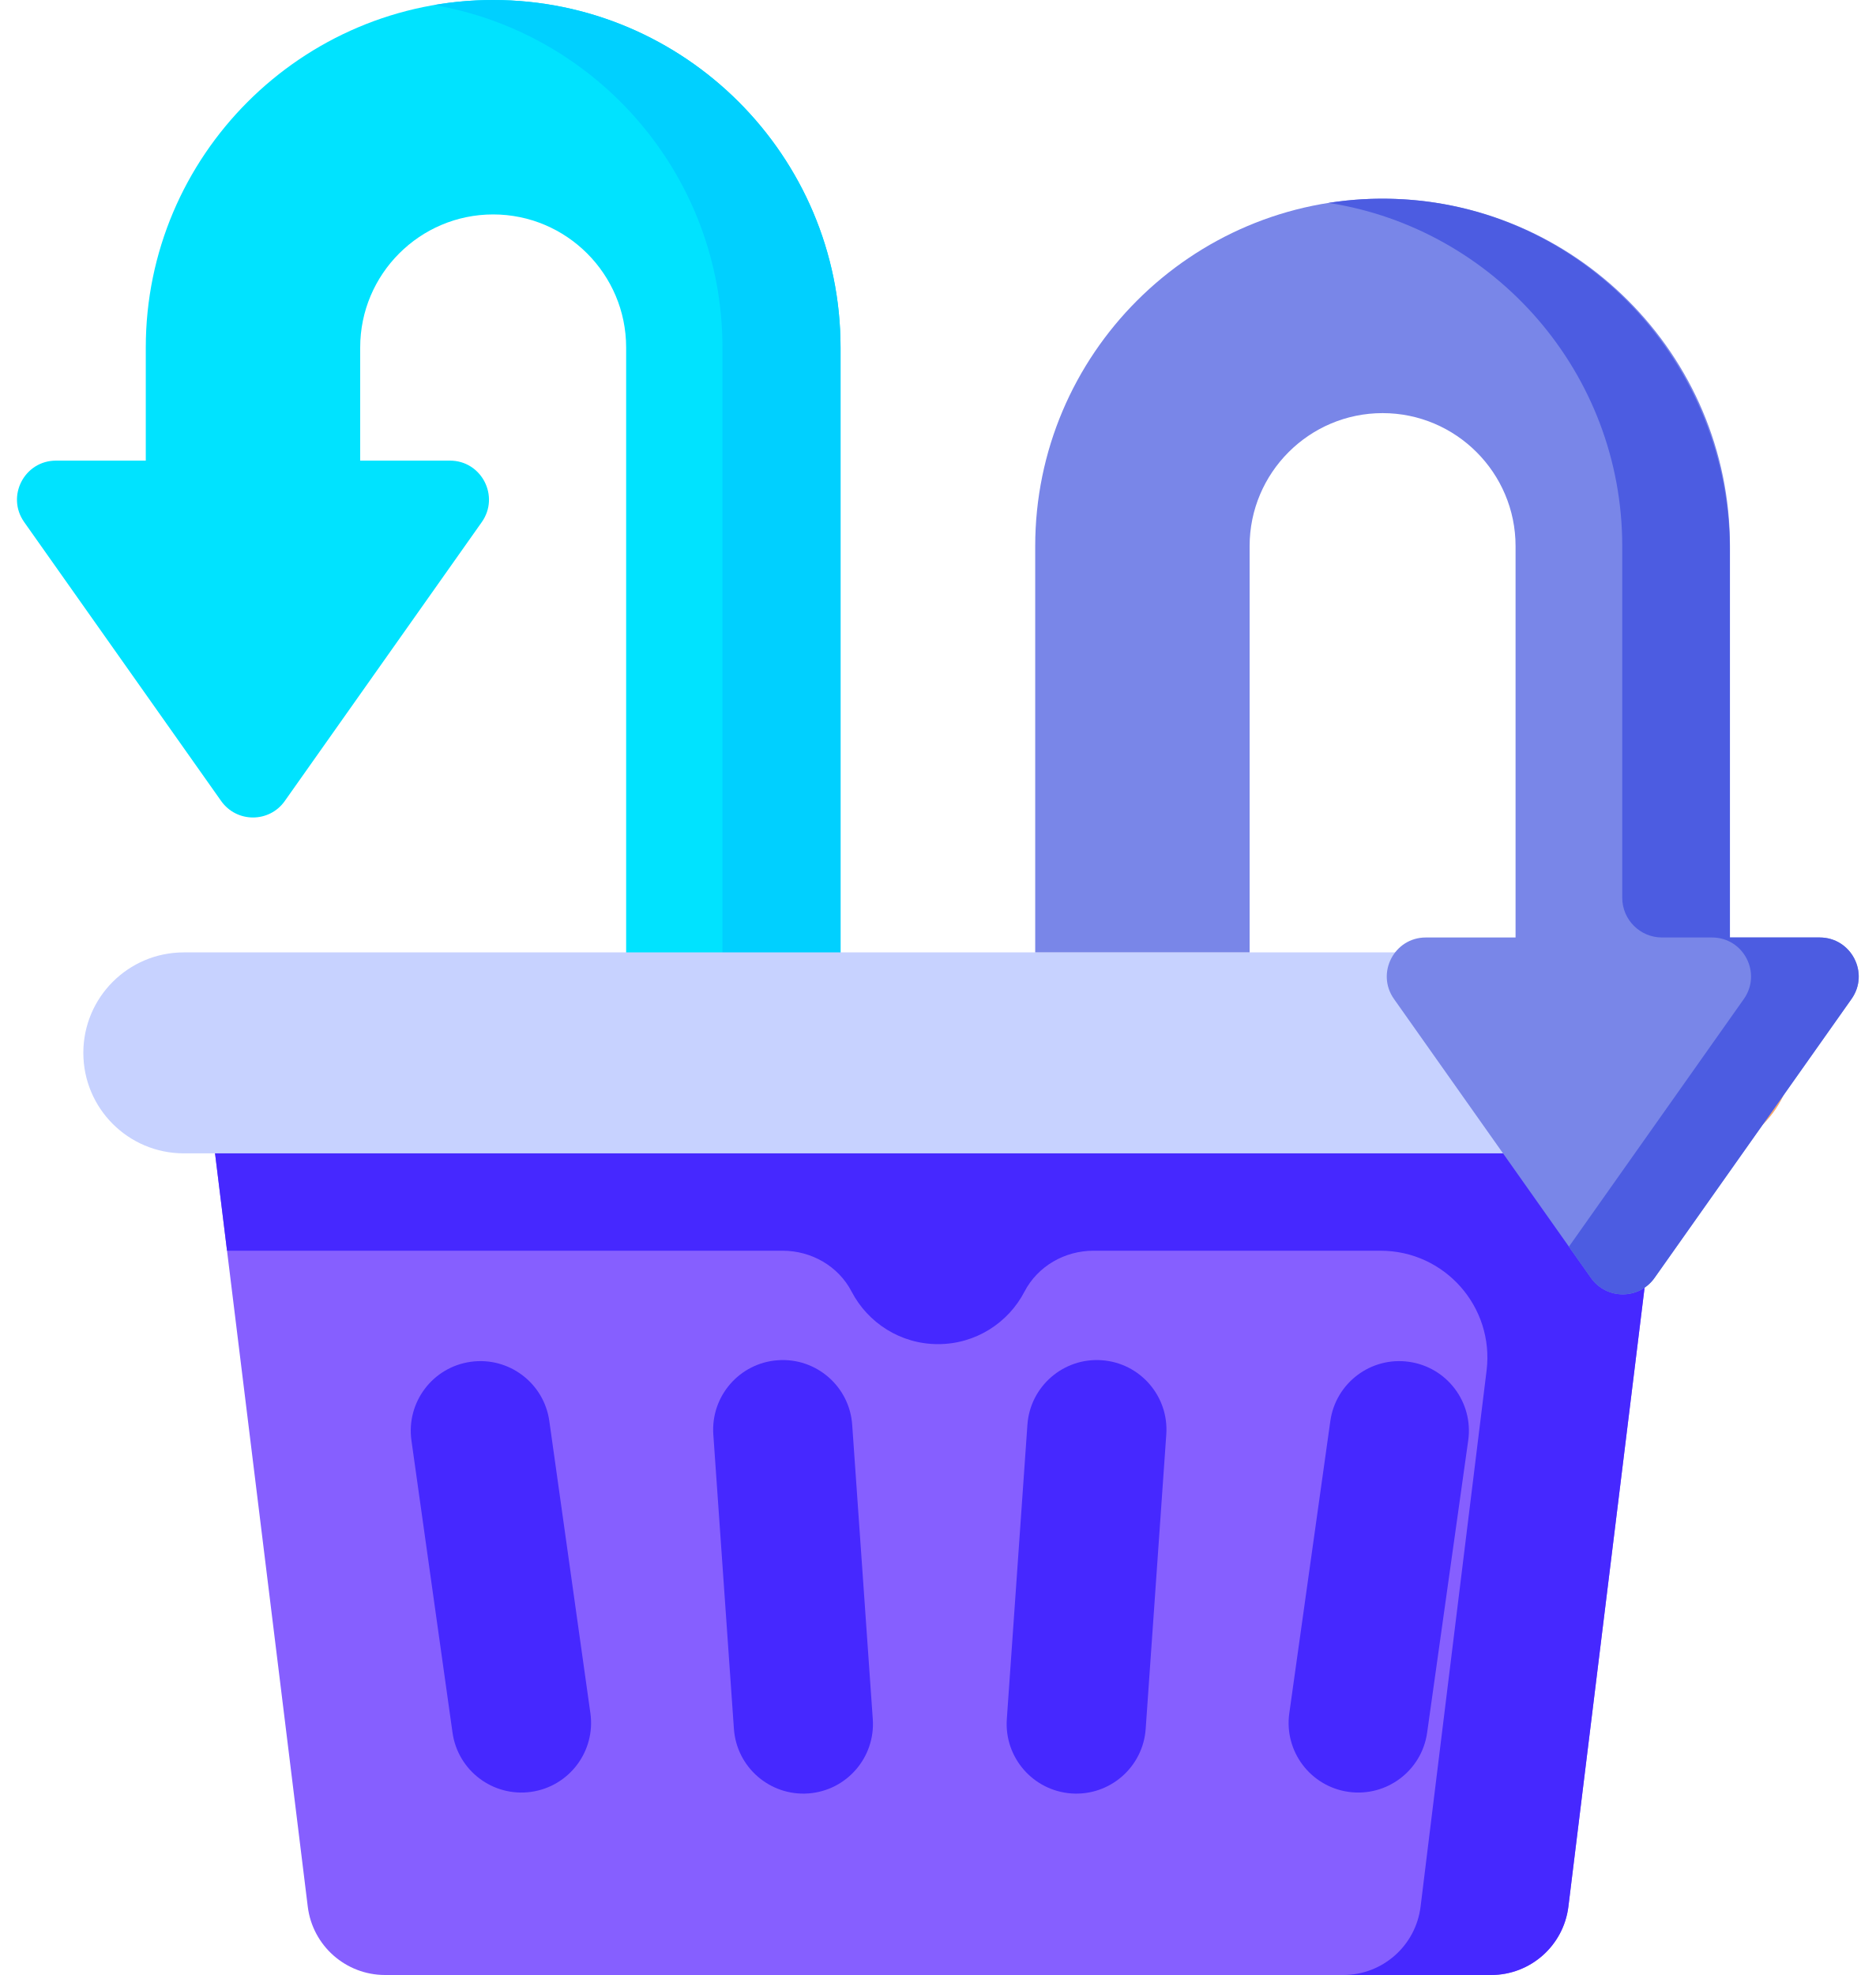
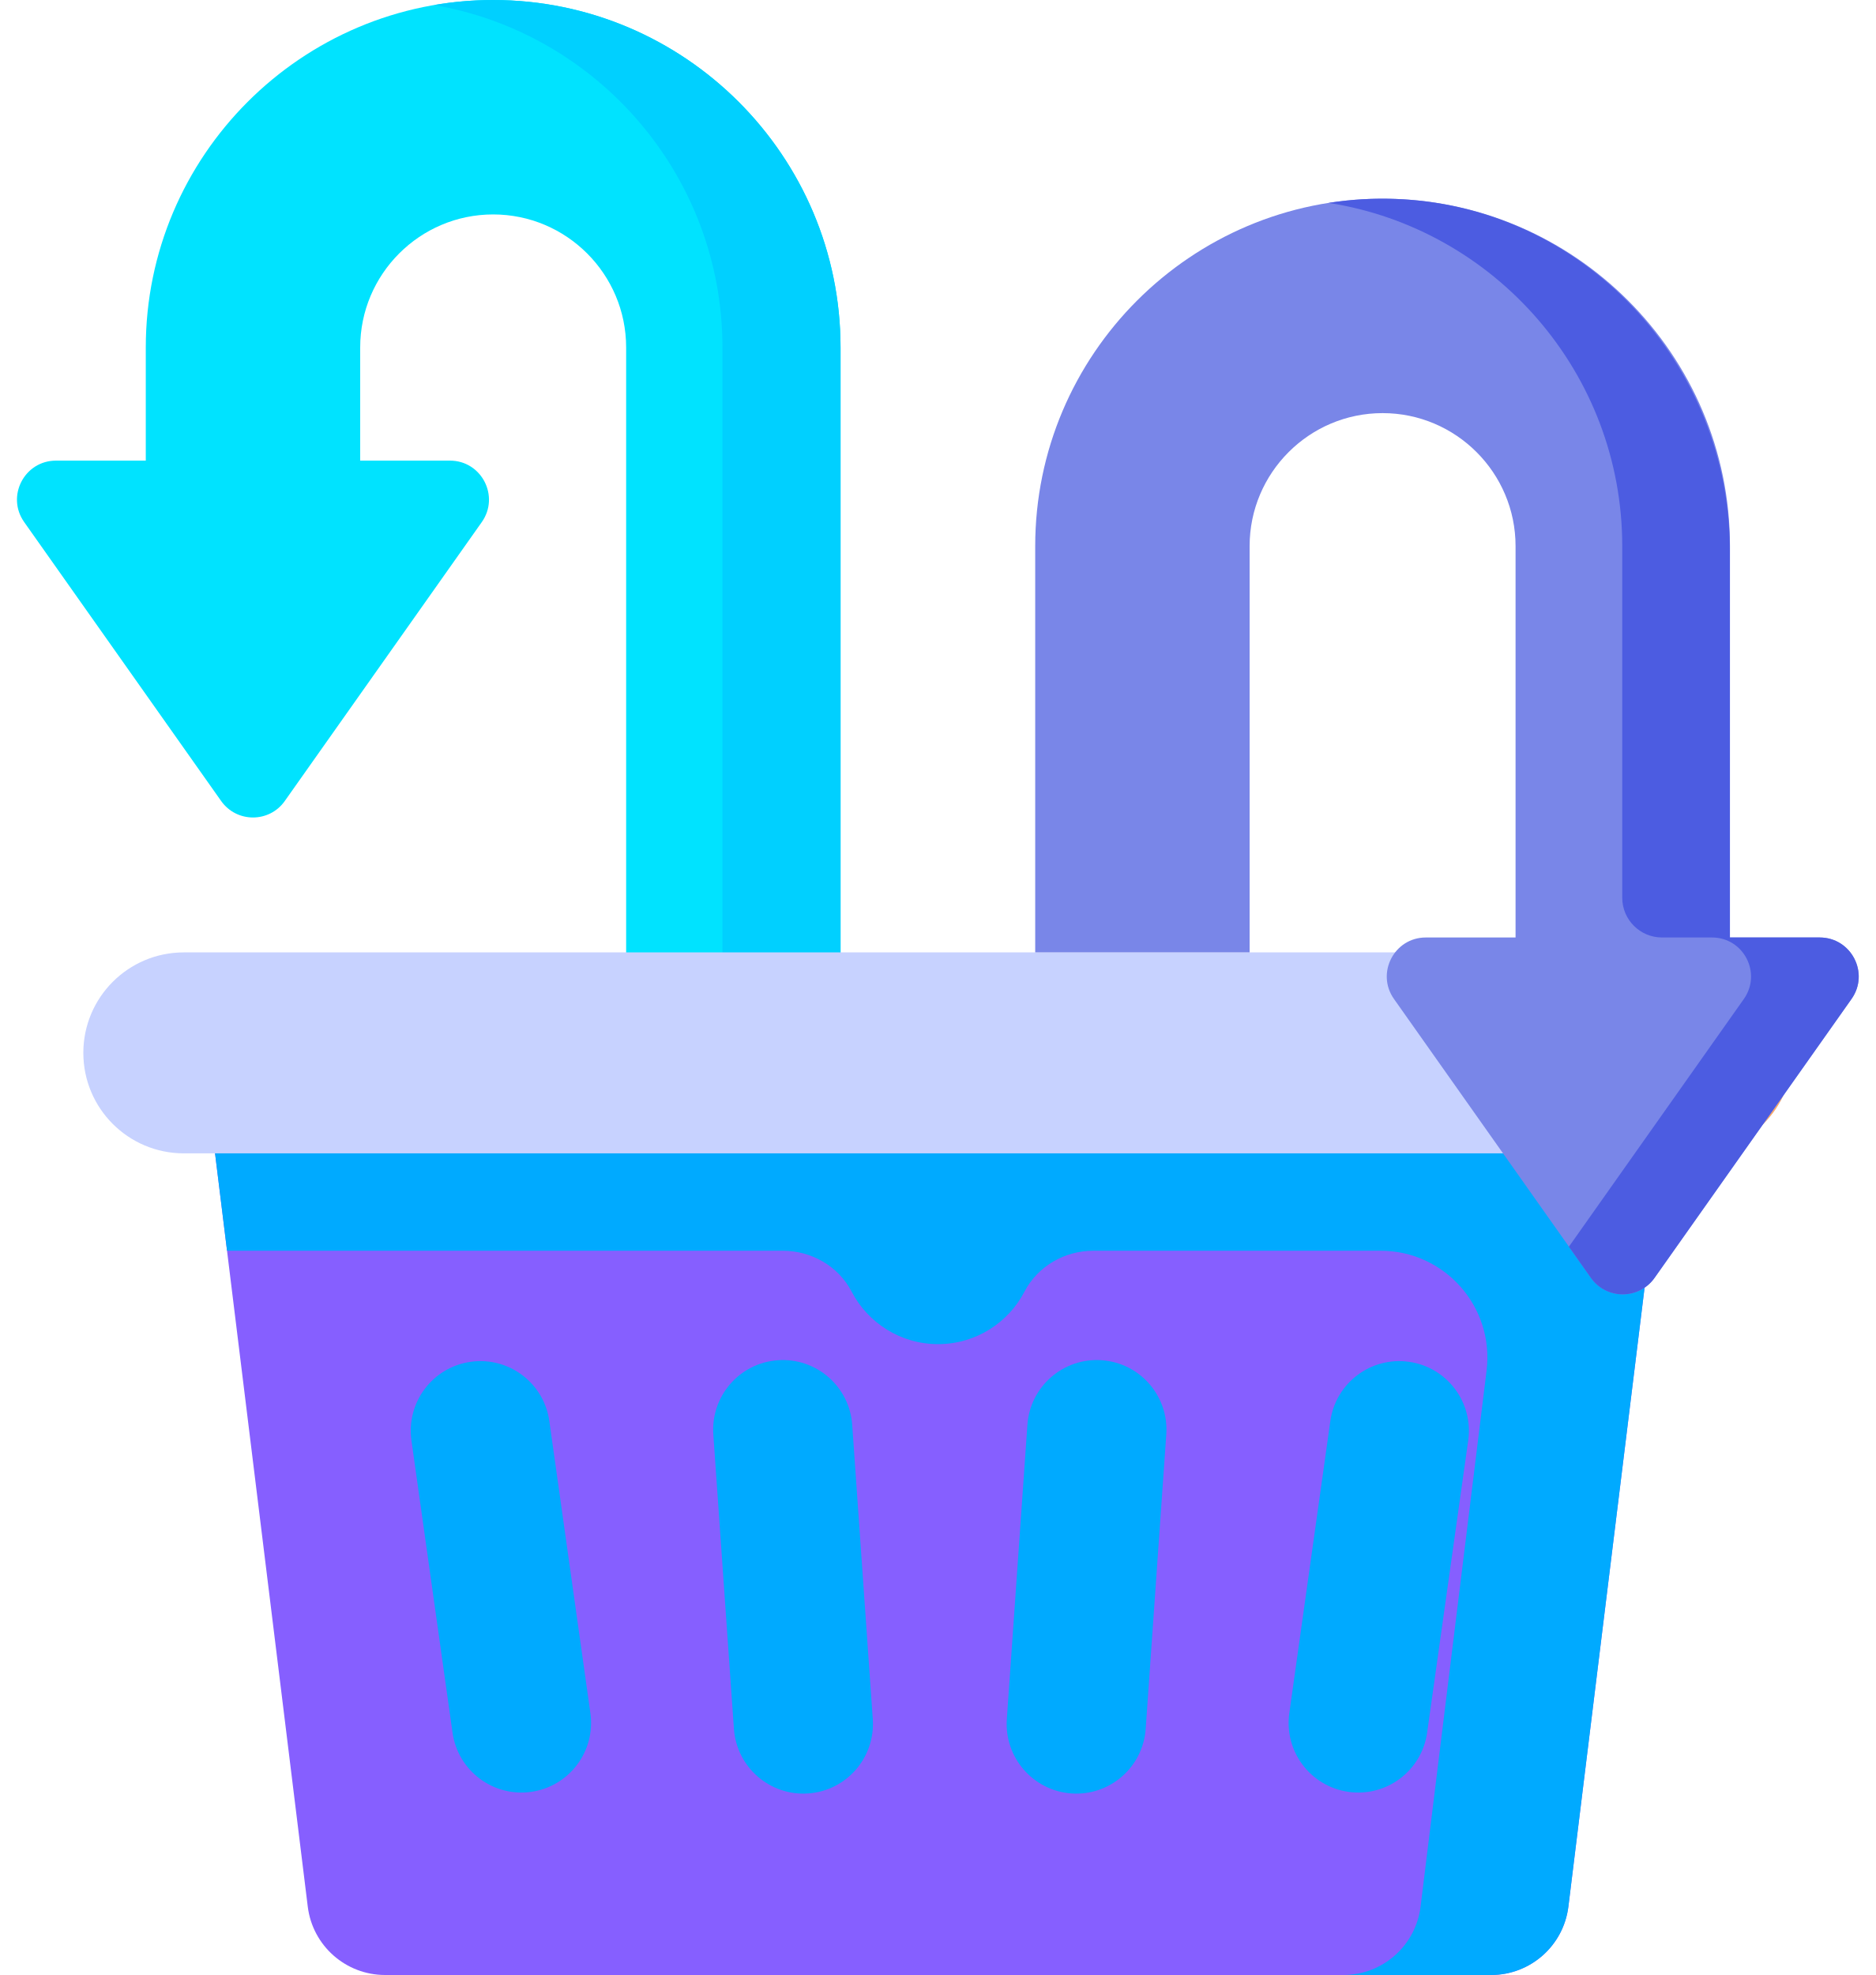
<svg xmlns="http://www.w3.org/2000/svg" width="38" height="40" viewBox="0 0 38 40" fill="none">
  <path d="M2.953 7.037V9.329H1.135C0.494 9.329 0.12 10.051 0.49 10.574L4.479 16.222C4.794 16.668 5.455 16.668 5.769 16.222L9.759 10.574C10.128 10.051 9.754 9.329 9.114 9.329H7.296V7.037C7.296 5.552 8.504 4.343 9.989 4.343C11.475 4.343 12.683 5.552 12.683 7.037V20.107H17.026V7.037C17.026 3.157 13.87 0 9.989 0C6.109 0 2.953 3.157 2.953 7.037Z" fill="#00E3FF" />
  <path d="M17.026 7.037V20.106H14.634V7.037C14.634 3.565 12.106 0.671 8.793 0.102C9.182 0.035 9.581 0 9.989 0C13.869 0 17.026 3.157 17.026 7.037Z" fill="#00D0FF" />
  <path d="M30.203 40H7.8C7.003 40 6.331 39.406 6.234 38.615L4.246 22.467H33.757L31.769 38.615C31.671 39.406 31 40 30.203 40Z" fill="#865FFF" />
-   <path d="M4.246 22.467L4.599 25.331H15.853C16.436 25.331 16.982 25.643 17.25 26.159C17.579 26.791 18.24 27.223 19.001 27.223C19.763 27.223 20.424 26.791 20.752 26.159C21.021 25.643 21.567 25.331 22.149 25.331H27.964C29.264 25.331 30.27 26.468 30.112 27.759L28.775 38.615C28.677 39.406 28.006 40 27.209 40H30.203C31 40 31.671 39.406 31.769 38.615L33.757 22.467H4.246Z" fill="#4628ff" />
-   <path d="M16.371 36.323C15.594 36.377 14.92 35.791 14.866 35.014L14.449 29.054C14.395 28.277 14.98 27.603 15.757 27.549C16.534 27.494 17.208 28.08 17.262 28.857L17.679 34.818C17.733 35.594 17.148 36.268 16.371 36.323Z" fill="#4628ff" />
-   <path d="M10.758 36.291C9.987 36.399 9.274 35.862 9.166 35.09L8.334 29.173C8.226 28.402 8.763 27.689 9.534 27.581C10.306 27.472 11.019 28.01 11.127 28.781L11.959 34.698C12.067 35.469 11.53 36.182 10.758 36.291Z" fill="#4628ff" />
-   <path d="M21.703 36.323C22.479 36.377 23.153 35.791 23.207 35.014L23.624 29.054C23.679 28.277 23.093 27.603 22.316 27.549C21.539 27.494 20.865 28.08 20.811 28.857L20.394 34.818C20.34 35.594 20.926 36.268 21.703 36.323Z" fill="#4628ff" />
-   <path d="M27.316 36.291C28.087 36.399 28.8 35.862 28.908 35.09L29.74 29.173C29.848 28.402 29.311 27.689 28.54 27.581C27.768 27.472 27.055 28.01 26.947 28.781L26.116 34.698C26.007 35.469 26.544 36.182 27.316 36.291Z" fill="#4628ff" />
+   <path d="M4.246 22.467L4.599 25.331H15.853C16.436 25.331 16.982 25.643 17.25 26.159C17.579 26.791 18.24 27.223 19.001 27.223C19.763 27.223 20.424 26.791 20.752 26.159C21.021 25.643 21.567 25.331 22.149 25.331H27.964C29.264 25.331 30.27 26.468 30.112 27.759L28.775 38.615C28.677 39.406 28.006 40 27.209 40H30.203C31 40 31.671 39.406 31.769 38.615L33.757 22.467H4.246Z" fill="#0af" />
+   <path d="M16.371 36.323C15.594 36.377 14.92 35.791 14.866 35.014L14.449 29.054C14.395 28.277 14.98 27.603 15.757 27.549C16.534 27.494 17.208 28.08 17.262 28.857L17.679 34.818C17.733 35.594 17.148 36.268 16.371 36.323Z" fill="#0af" />
+   <path d="M10.758 36.291C9.987 36.399 9.274 35.862 9.166 35.09L8.334 29.173C8.226 28.402 8.763 27.689 9.534 27.581C10.306 27.472 11.019 28.01 11.127 28.781L11.959 34.698C12.067 35.469 11.53 36.182 10.758 36.291Z" fill="#0af" />
+   <path d="M21.703 36.323C22.479 36.377 23.153 35.791 23.207 35.014L23.624 29.054C23.679 28.277 23.093 27.603 22.316 27.549C21.539 27.494 20.865 28.08 20.811 28.857L20.394 34.818C20.34 35.594 20.926 36.268 21.703 36.323Z" fill="#0af" />
+   <path d="M27.316 36.291C28.087 36.399 28.8 35.862 28.908 35.09L29.74 29.173C29.848 28.402 29.311 27.689 28.54 27.581C27.768 27.472 27.055 28.01 26.947 28.781L26.116 34.698C26.007 35.469 26.544 36.182 27.316 36.291Z" fill="#0af" />
  <path d="M34.281 23.359H3.723C2.599 23.359 1.688 22.448 1.688 21.324C1.688 20.2 2.599 19.289 3.723 19.289H34.281C35.404 19.289 36.316 20.2 36.316 21.324C36.316 22.448 35.404 23.359 34.281 23.359Z" fill="#c7d2ff" />
  <path d="M36.315 21.324C36.315 21.886 36.087 22.394 35.719 22.762C35.351 23.131 34.842 23.359 34.28 23.359H31.477C32.038 23.359 32.548 23.131 32.915 22.762C33.284 22.394 33.512 21.886 33.512 21.324C33.512 20.2 32.6 19.289 31.477 19.289H34.28C35.404 19.289 36.315 20.2 36.315 21.324Z" fill="#FCA863" />
  <path d="M35.042 11.061V18.987H36.86C37.501 18.987 37.875 19.709 37.505 20.232L33.516 25.88C33.201 26.326 32.541 26.326 32.226 25.88L28.236 20.232C27.867 19.709 28.241 18.987 28.881 18.987H30.699V11.061C30.699 9.576 29.491 8.367 28.006 8.367C26.52 8.367 25.312 9.576 25.312 11.061V19.288H20.969V11.061C20.969 7.181 24.125 4.024 28.006 4.024C31.886 4.024 35.042 7.181 35.042 11.061Z" fill="#7986E8" />
  <path d="M37.503 20.233L33.514 25.88C33.199 26.326 32.539 26.326 32.224 25.88L31.779 25.25L35.323 20.233C35.692 19.709 35.319 18.987 34.678 18.987H33.665C33.221 18.987 32.86 18.626 32.86 18.182V11.061C32.86 7.552 30.278 4.634 26.914 4.109C27.352 4.04 27.803 4.012 28.263 4.029C32.062 4.167 35.04 7.351 35.04 11.152V18.987H36.858C37.498 18.987 37.873 19.709 37.503 20.233Z" fill="#4C5CE1" />
</svg>
